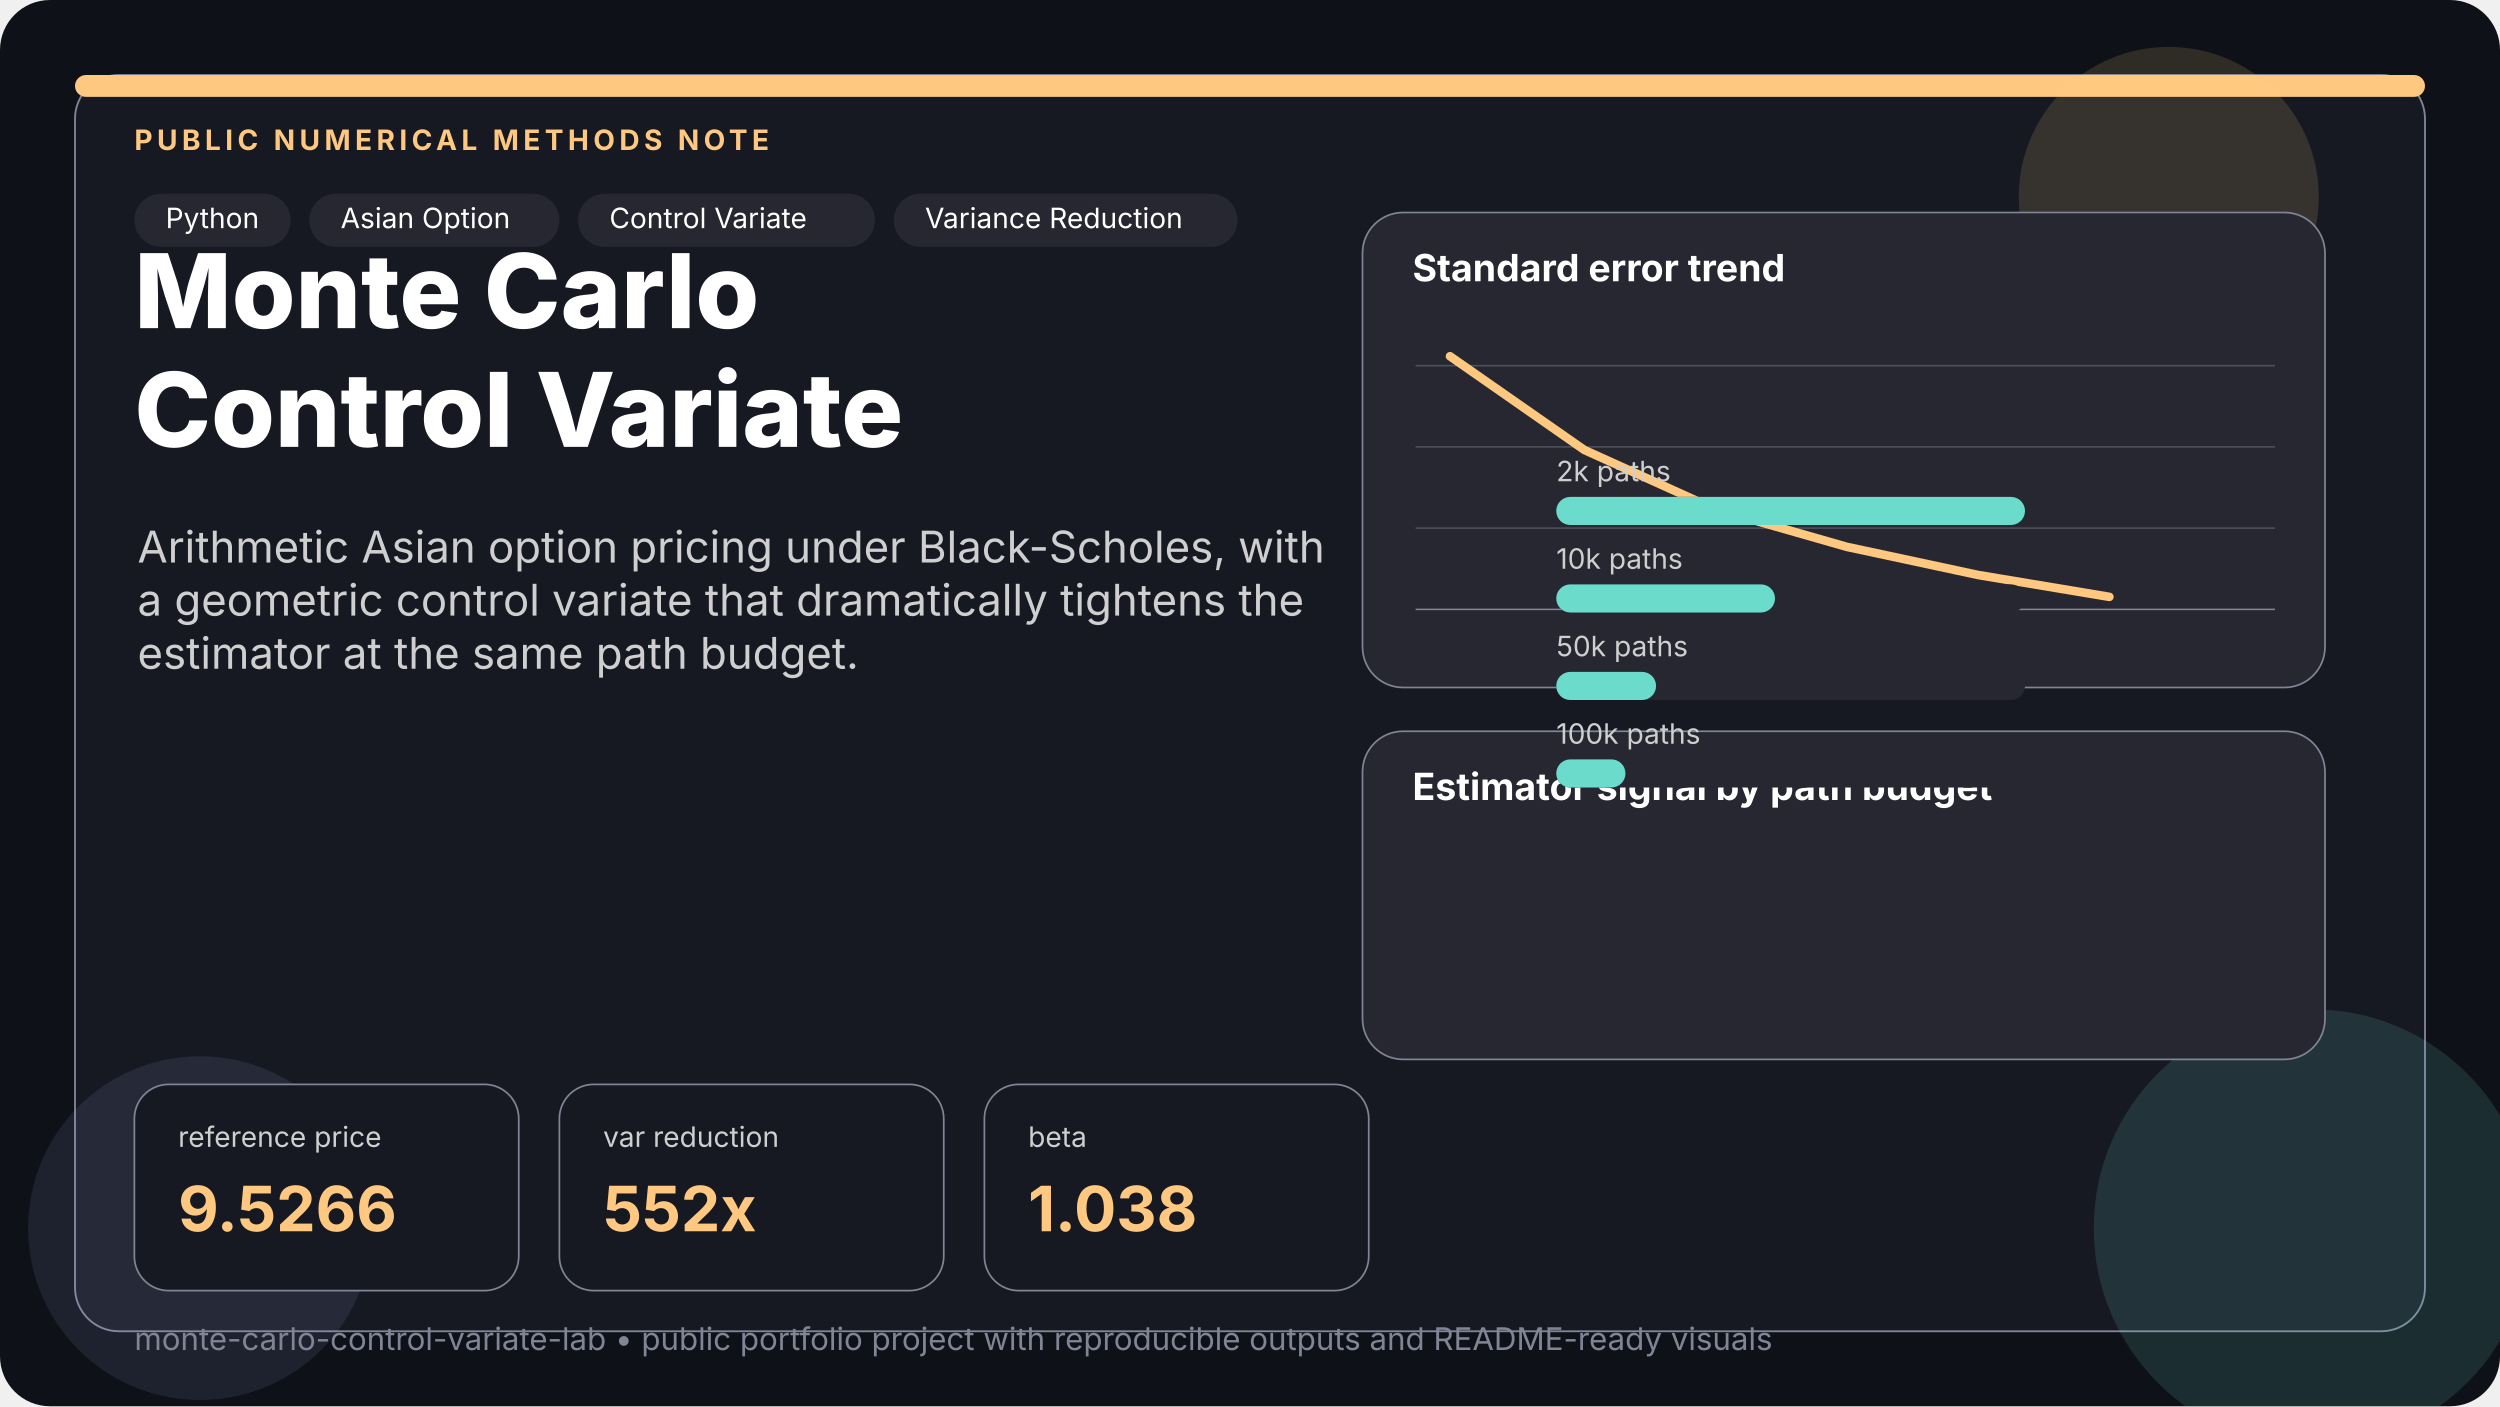
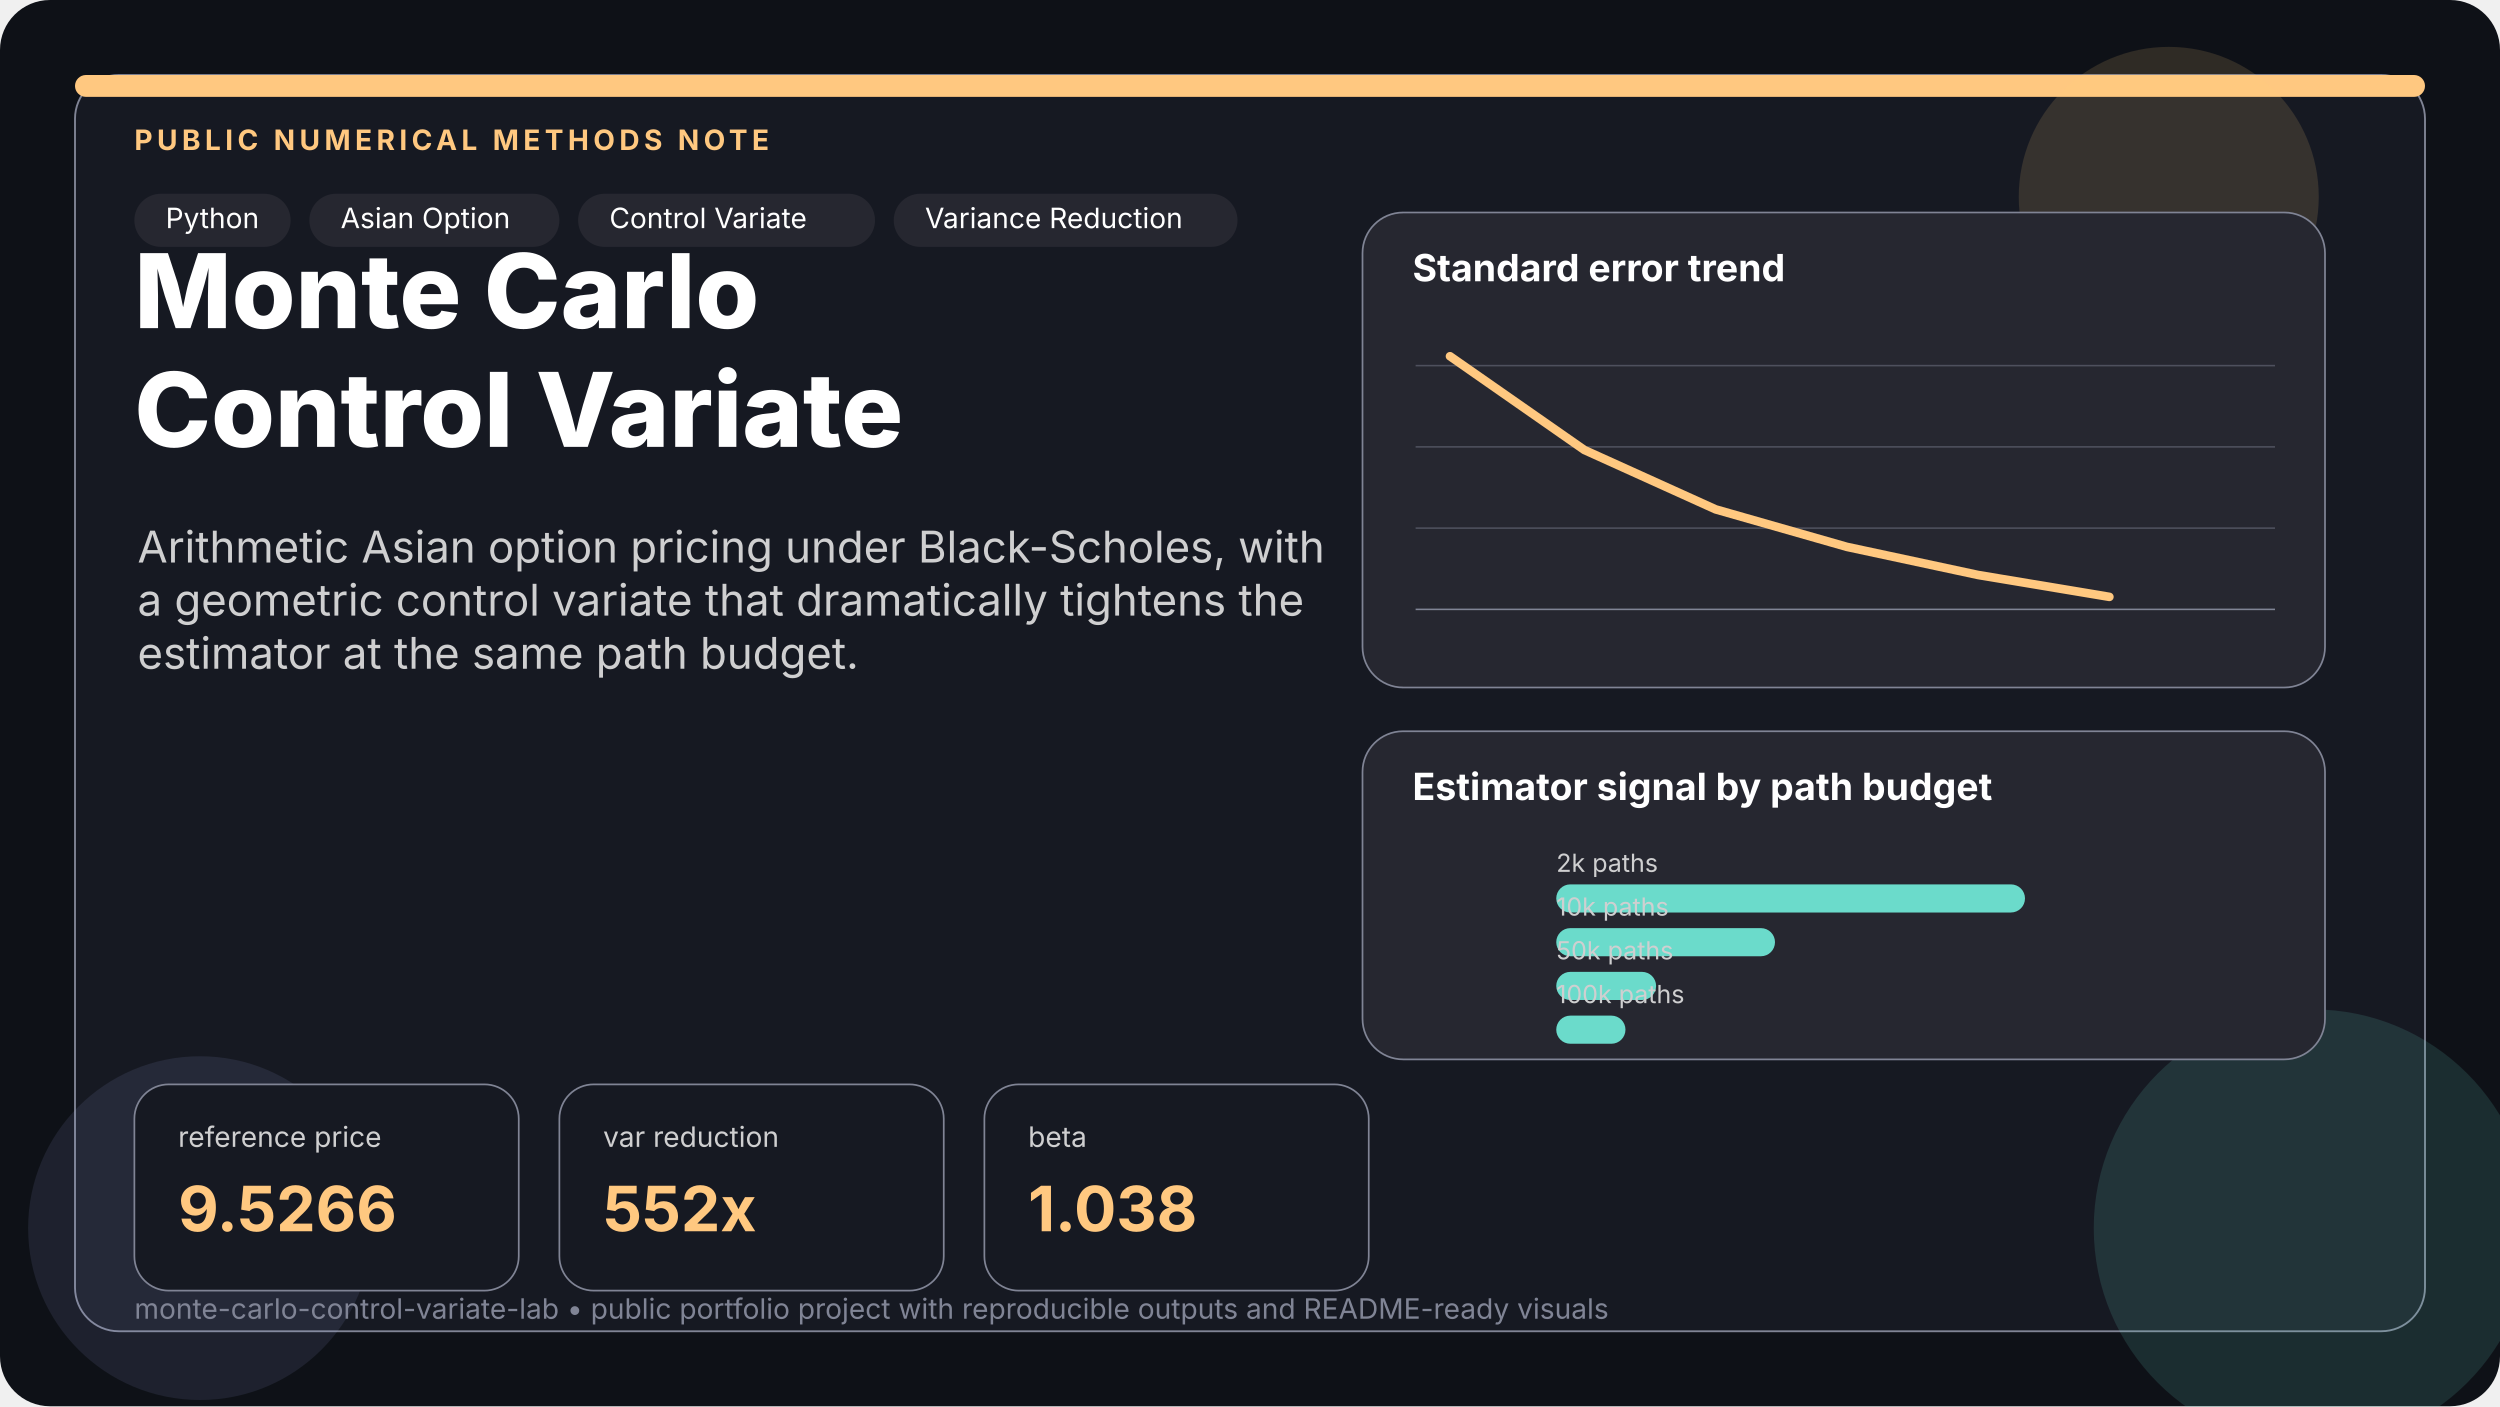
<svg xmlns="http://www.w3.org/2000/svg" width="1600" height="900" viewBox="0 0 1600 900" fill="none">
  <rect width="1600" height="900" rx="32" fill="#0E1117" />
  <rect x="48" y="48" width="1504" height="804" rx="28" fill="#161922" stroke="#808495" stroke-width="1.2" />
  <rect x="48" y="48" width="1504" height="14" rx="7" fill="#FFC880" />
  <circle cx="1388" cy="126" r="96" fill="#FFC880" fill-opacity="0.14" />
  <circle cx="1480" cy="786" r="140" fill="#6BDBCB" fill-opacity="0.14" />
  <circle cx="128" cy="786" r="110" fill="#ABB6FF" fill-opacity="0.10" />
  <text x="86" y="96" fill="#FFC880" font-size="18" font-weight="700" font-family="Inter, Arial, sans-serif" letter-spacing="2.8">PUBLIC NUMERICAL METHODS NOTE</text>
  <text x="86" y="210" fill="#FFFFFF" font-size="66" font-weight="800" font-family="Inter, Arial, sans-serif">Monte Carlo</text>
  <text x="86" y="286" fill="#FFFFFF" font-size="66" font-weight="800" font-family="Inter, Arial, sans-serif">Control Variate</text>
  <text x="88" y="360" fill="#CFCFD0" font-size="28" font-family="Inter, Arial, sans-serif">Arithmetic Asian option pricing under Black-Scholes, with</text>
  <text x="88" y="394" fill="#CFCFD0" font-size="28" font-family="Inter, Arial, sans-serif">a geometric control variate that dramatically tightens the</text>
  <text x="88" y="428" fill="#CFCFD0" font-size="28" font-family="Inter, Arial, sans-serif">estimator at the same path budget.</text>
  <g>
    <rect x="86" y="124" width="100" height="34" rx="17" fill="#262730" />
    <text x="106" y="146" fill="#FFFFFF" font-size="18" font-family="Inter, Arial, sans-serif">Python</text>
  </g>
  <g>
    <rect x="198" y="124" width="160" height="34" rx="17" fill="#262730" />
    <text x="218" y="146" fill="#FFFFFF" font-size="18" font-family="Inter, Arial, sans-serif">Asian Option</text>
  </g>
  <g>
    <rect x="370" y="124" width="190" height="34" rx="17" fill="#262730" />
    <text x="390" y="146" fill="#FFFFFF" font-size="18" font-family="Inter, Arial, sans-serif">Control Variate</text>
  </g>
  <g>
    <rect x="572" y="124" width="220" height="34" rx="17" fill="#262730" />
    <text x="592" y="146" fill="#FFFFFF" font-size="18" font-family="Inter, Arial, sans-serif">Variance Reduction</text>
  </g>
  <rect x="872" y="136" width="616" height="304" rx="26" fill="#262730" stroke="#808495" stroke-width="1.1" />
  <text x="904" y="180" fill="#FFFFFF" font-size="24" font-weight="700" font-family="Inter, Arial, sans-serif">Standard error trend</text>
  <line x1="906" y1="390" x2="1456" y2="390" stroke="#808495" stroke-width="1" />
  <line x1="906" y1="338" x2="1456" y2="338" stroke="#808495" stroke-opacity="0.45" stroke-width="1" />
  <line x1="906" y1="286" x2="1456" y2="286" stroke="#808495" stroke-opacity="0.45" stroke-width="1" />
  <line x1="906" y1="234" x2="1456" y2="234" stroke="#808495" stroke-opacity="0.45" stroke-width="1" />
  <polyline points="928.0,228.0 1014.0,288.0 1098.0,326.0 1182.0,350.0 1266.0,368.0 1350.0,382.0" fill="none" stroke="#FFC880" stroke-width="5.5" stroke-linecap="round" stroke-linejoin="round" />
  <rect x="872" y="468" width="616" height="210" rx="26" fill="#262730" stroke="#808495" stroke-width="1.1" />
  <text x="904" y="512" fill="#FFFFFF" font-size="24" font-weight="700" font-family="Inter, Arial, sans-serif">Estimator signal by path budget</text>
-   <text x="996" y="308" fill="#CFCFD0" font-size="18" font-family="Inter, Arial, sans-serif">2k paths</text>
-   <rect x="996" y="318" width="300" height="18" rx="9" fill="#262730" />
-   <rect x="996" y="318" width="300.0" height="18" rx="9" fill="#6BDBCB" />
-   <text x="996" y="364" fill="#CFCFD0" font-size="18" font-family="Inter, Arial, sans-serif">10k paths</text>
-   <rect x="996" y="374" width="300" height="18" rx="9" fill="#262730" />
-   <rect x="996" y="374" width="140.0" height="18" rx="9" fill="#6BDBCB" />
-   <text x="996" y="420" fill="#CFCFD0" font-size="18" font-family="Inter, Arial, sans-serif">50k paths</text>
-   <rect x="996" y="430" width="300" height="18" rx="9" fill="#262730" />
-   <rect x="996" y="430" width="63.9" height="18" rx="9" fill="#6BDBCB" />
-   <text x="996" y="476" fill="#CFCFD0" font-size="18" font-family="Inter, Arial, sans-serif">100k paths</text>
-   <rect x="996" y="486" width="300" height="18" rx="9" fill="#262730" />
-   <rect x="996" y="486" width="44.3" height="18" rx="9" fill="#6BDBCB" />
+   <text x="996" y="558" fill="#CFCFD0" font-size="16" font-family="Inter, Arial, sans-serif">2k paths</text>
+   <rect x="996" y="566" width="300" height="18" rx="9" fill="#262730" />
+   <rect x="996" y="566" width="300.0" height="18" rx="9" fill="#6BDBCB" />
+   <text x="996" y="586" fill="#CFCFD0" font-size="16" font-family="Inter, Arial, sans-serif">10k paths</text>
+   <rect x="996" y="594" width="300" height="18" rx="9" fill="#262730" />
+   <rect x="996" y="594" width="140.0" height="18" rx="9" fill="#6BDBCB" />
+   <text x="996" y="614" fill="#CFCFD0" font-size="16" font-family="Inter, Arial, sans-serif">50k paths</text>
+   <rect x="996" y="622" width="300" height="18" rx="9" fill="#262730" />
+   <rect x="996" y="622" width="63.9" height="18" rx="9" fill="#6BDBCB" />
+   <text x="996" y="642" fill="#CFCFD0" font-size="16" font-family="Inter, Arial, sans-serif">100k paths</text>
+   <rect x="996" y="650" width="300" height="18" rx="9" fill="#262730" />
+   <rect x="996" y="650" width="44.3" height="18" rx="9" fill="#6BDBCB" />
  <g>
    <rect x="86" y="694" width="246" height="132" rx="22" fill="#161922" stroke="#808495" stroke-width="1.1" />
    <text x="114" y="734" fill="#CFCFD0" font-size="18" font-family="Inter, Arial, sans-serif">reference price</text>
    <text x="114" y="788" fill="#FFC880" font-size="40" font-weight="700" font-family="Inter, Arial, sans-serif">9.5266</text>
  </g>
  <g>
    <rect x="358" y="694" width="246" height="132" rx="22" fill="#161922" stroke="#808495" stroke-width="1.1" />
    <text x="386" y="734" fill="#CFCFD0" font-size="18" font-family="Inter, Arial, sans-serif">var reduction</text>
    <text x="386" y="788" fill="#FFC880" font-size="40" font-weight="700" font-family="Inter, Arial, sans-serif">552x</text>
  </g>
  <g>
    <rect x="630" y="694" width="246" height="132" rx="22" fill="#161922" stroke="#808495" stroke-width="1.1" />
    <text x="658" y="734" fill="#CFCFD0" font-size="18" font-family="Inter, Arial, sans-serif">beta</text>
    <text x="658" y="788" fill="#FFC880" font-size="40" font-weight="700" font-family="Inter, Arial, sans-serif">1.038</text>
  </g>
-   <text x="86" y="864" fill="#808495" font-size="20" font-family="Inter, Arial, sans-serif">monte-carlo-control-variate-lab • public portfolio project with reproducible outputs and README-ready visuals</text>
+   <text x="86" y="844" fill="#808495" font-size="18" font-family="Inter, Arial, sans-serif">monte-carlo-control-variate-lab • public portfolio project with reproducible outputs and README-ready visuals</text>
</svg>
